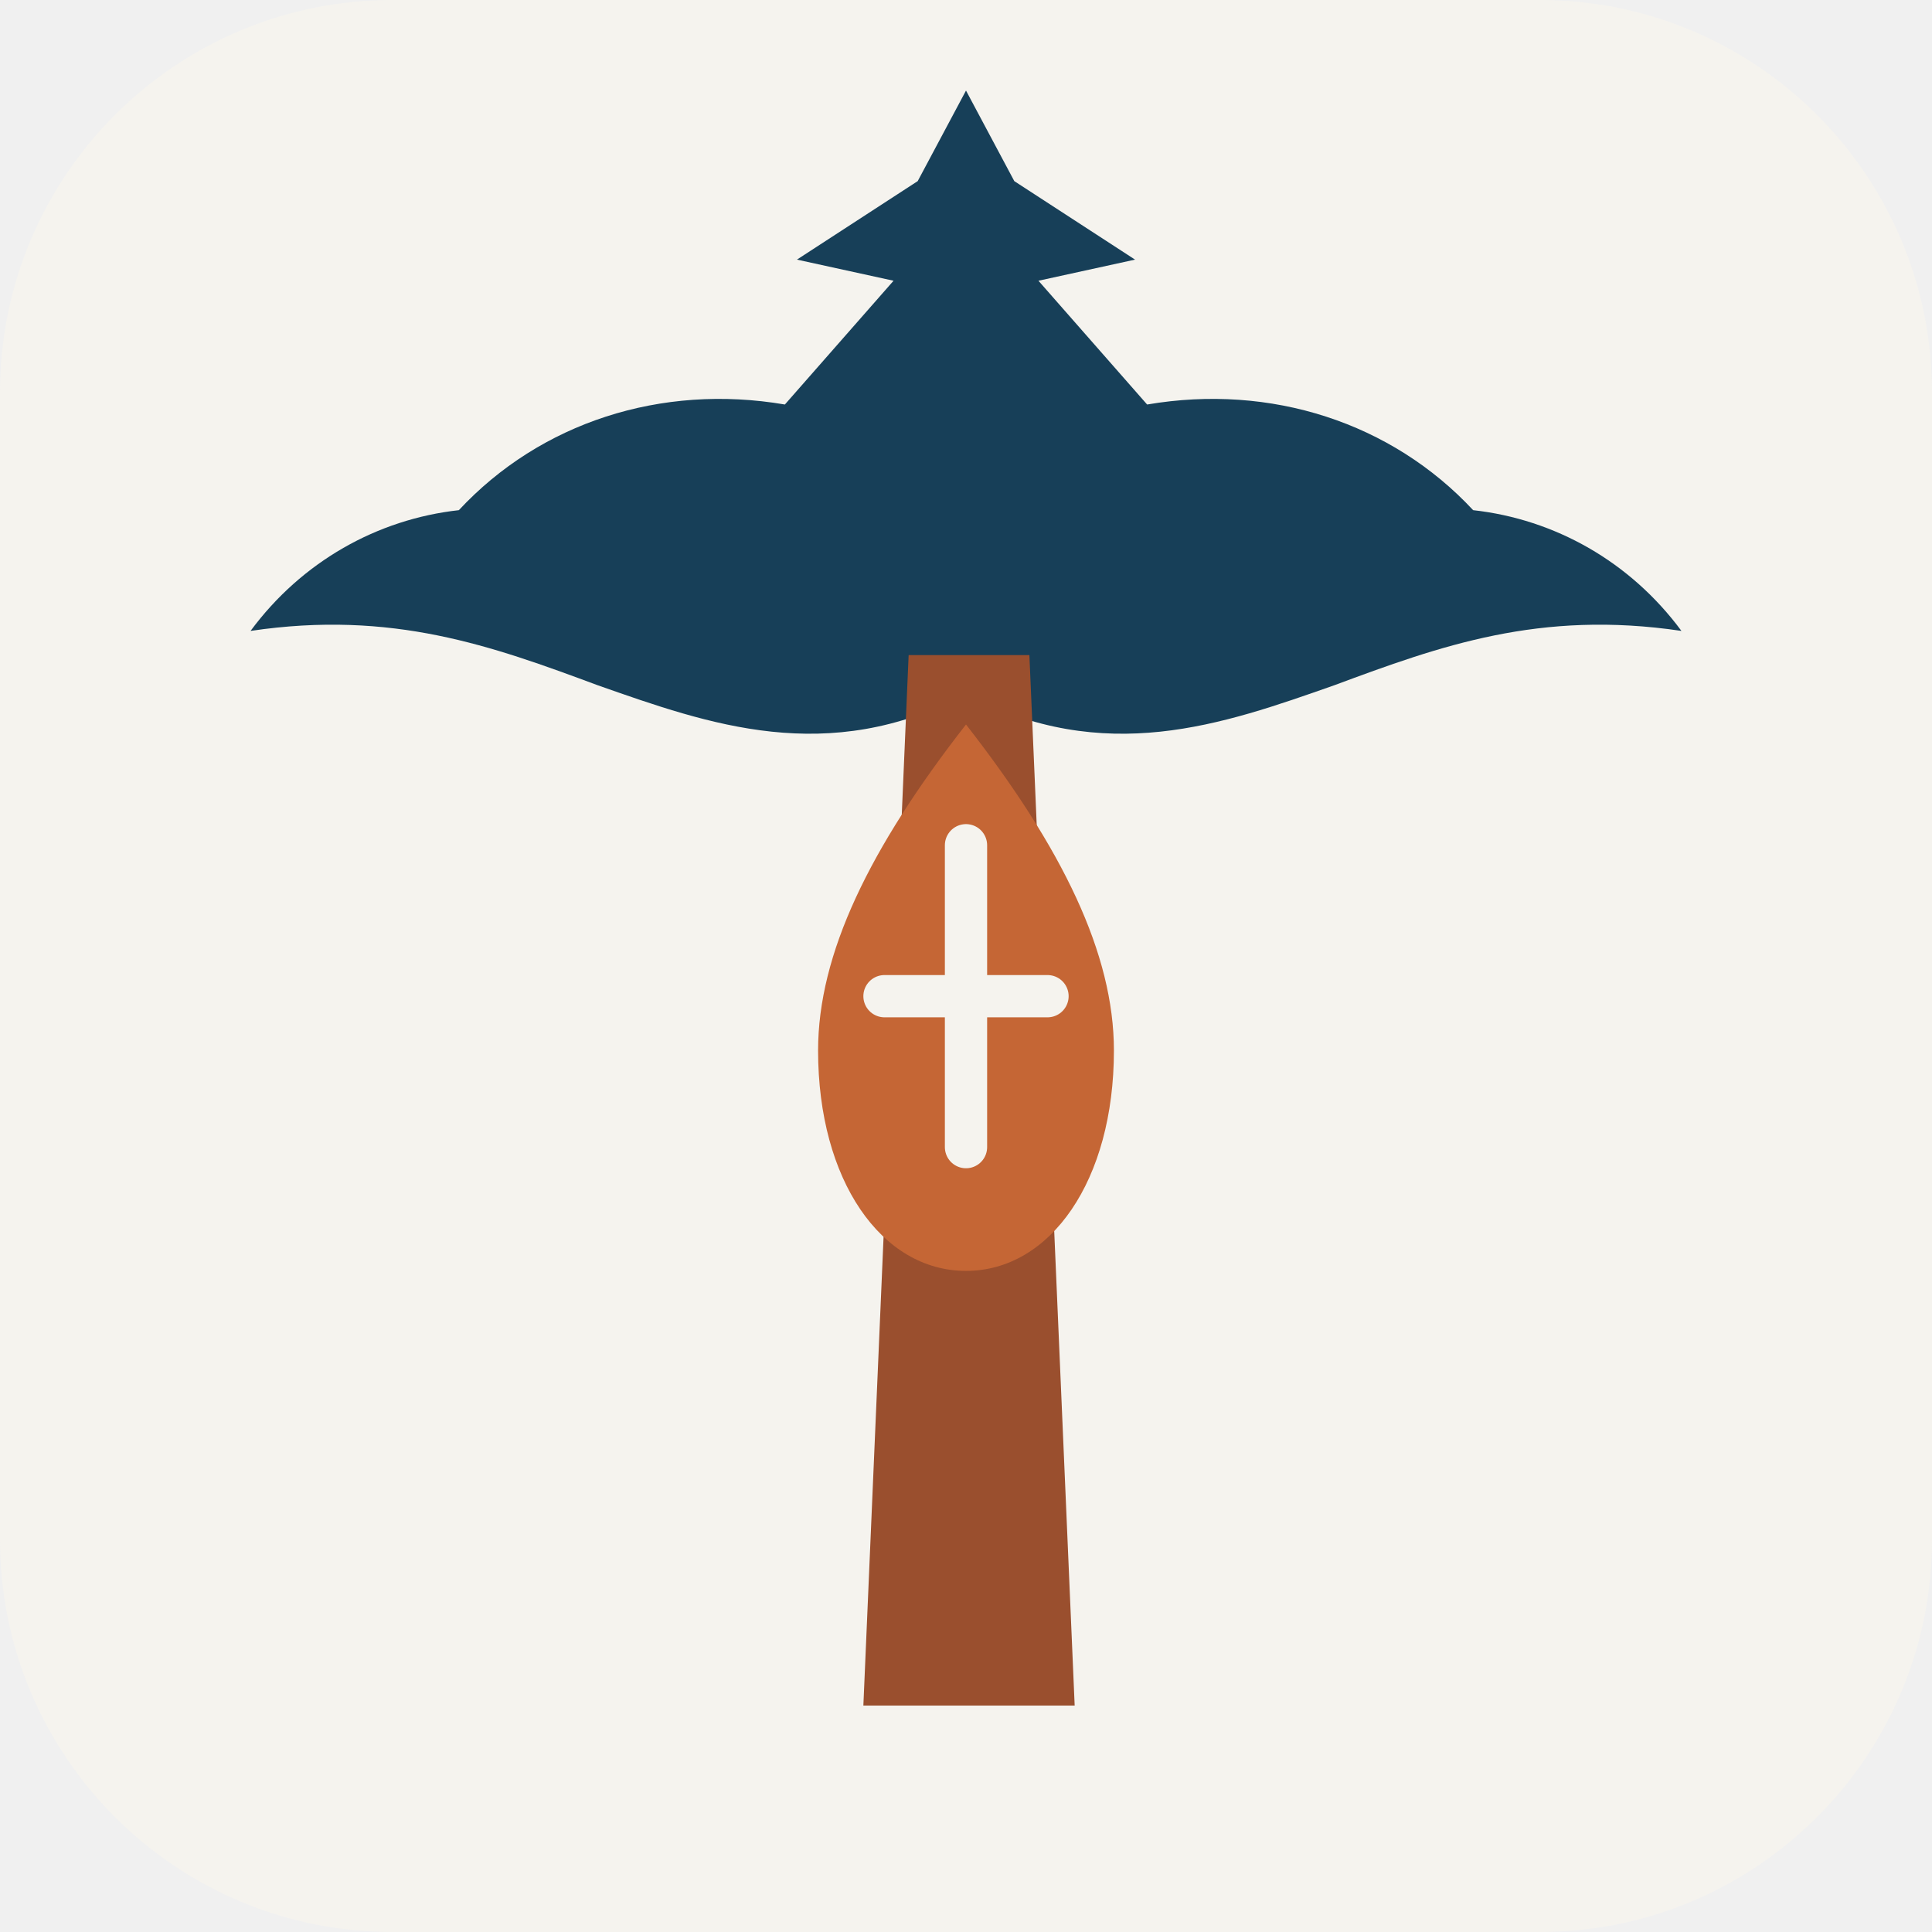
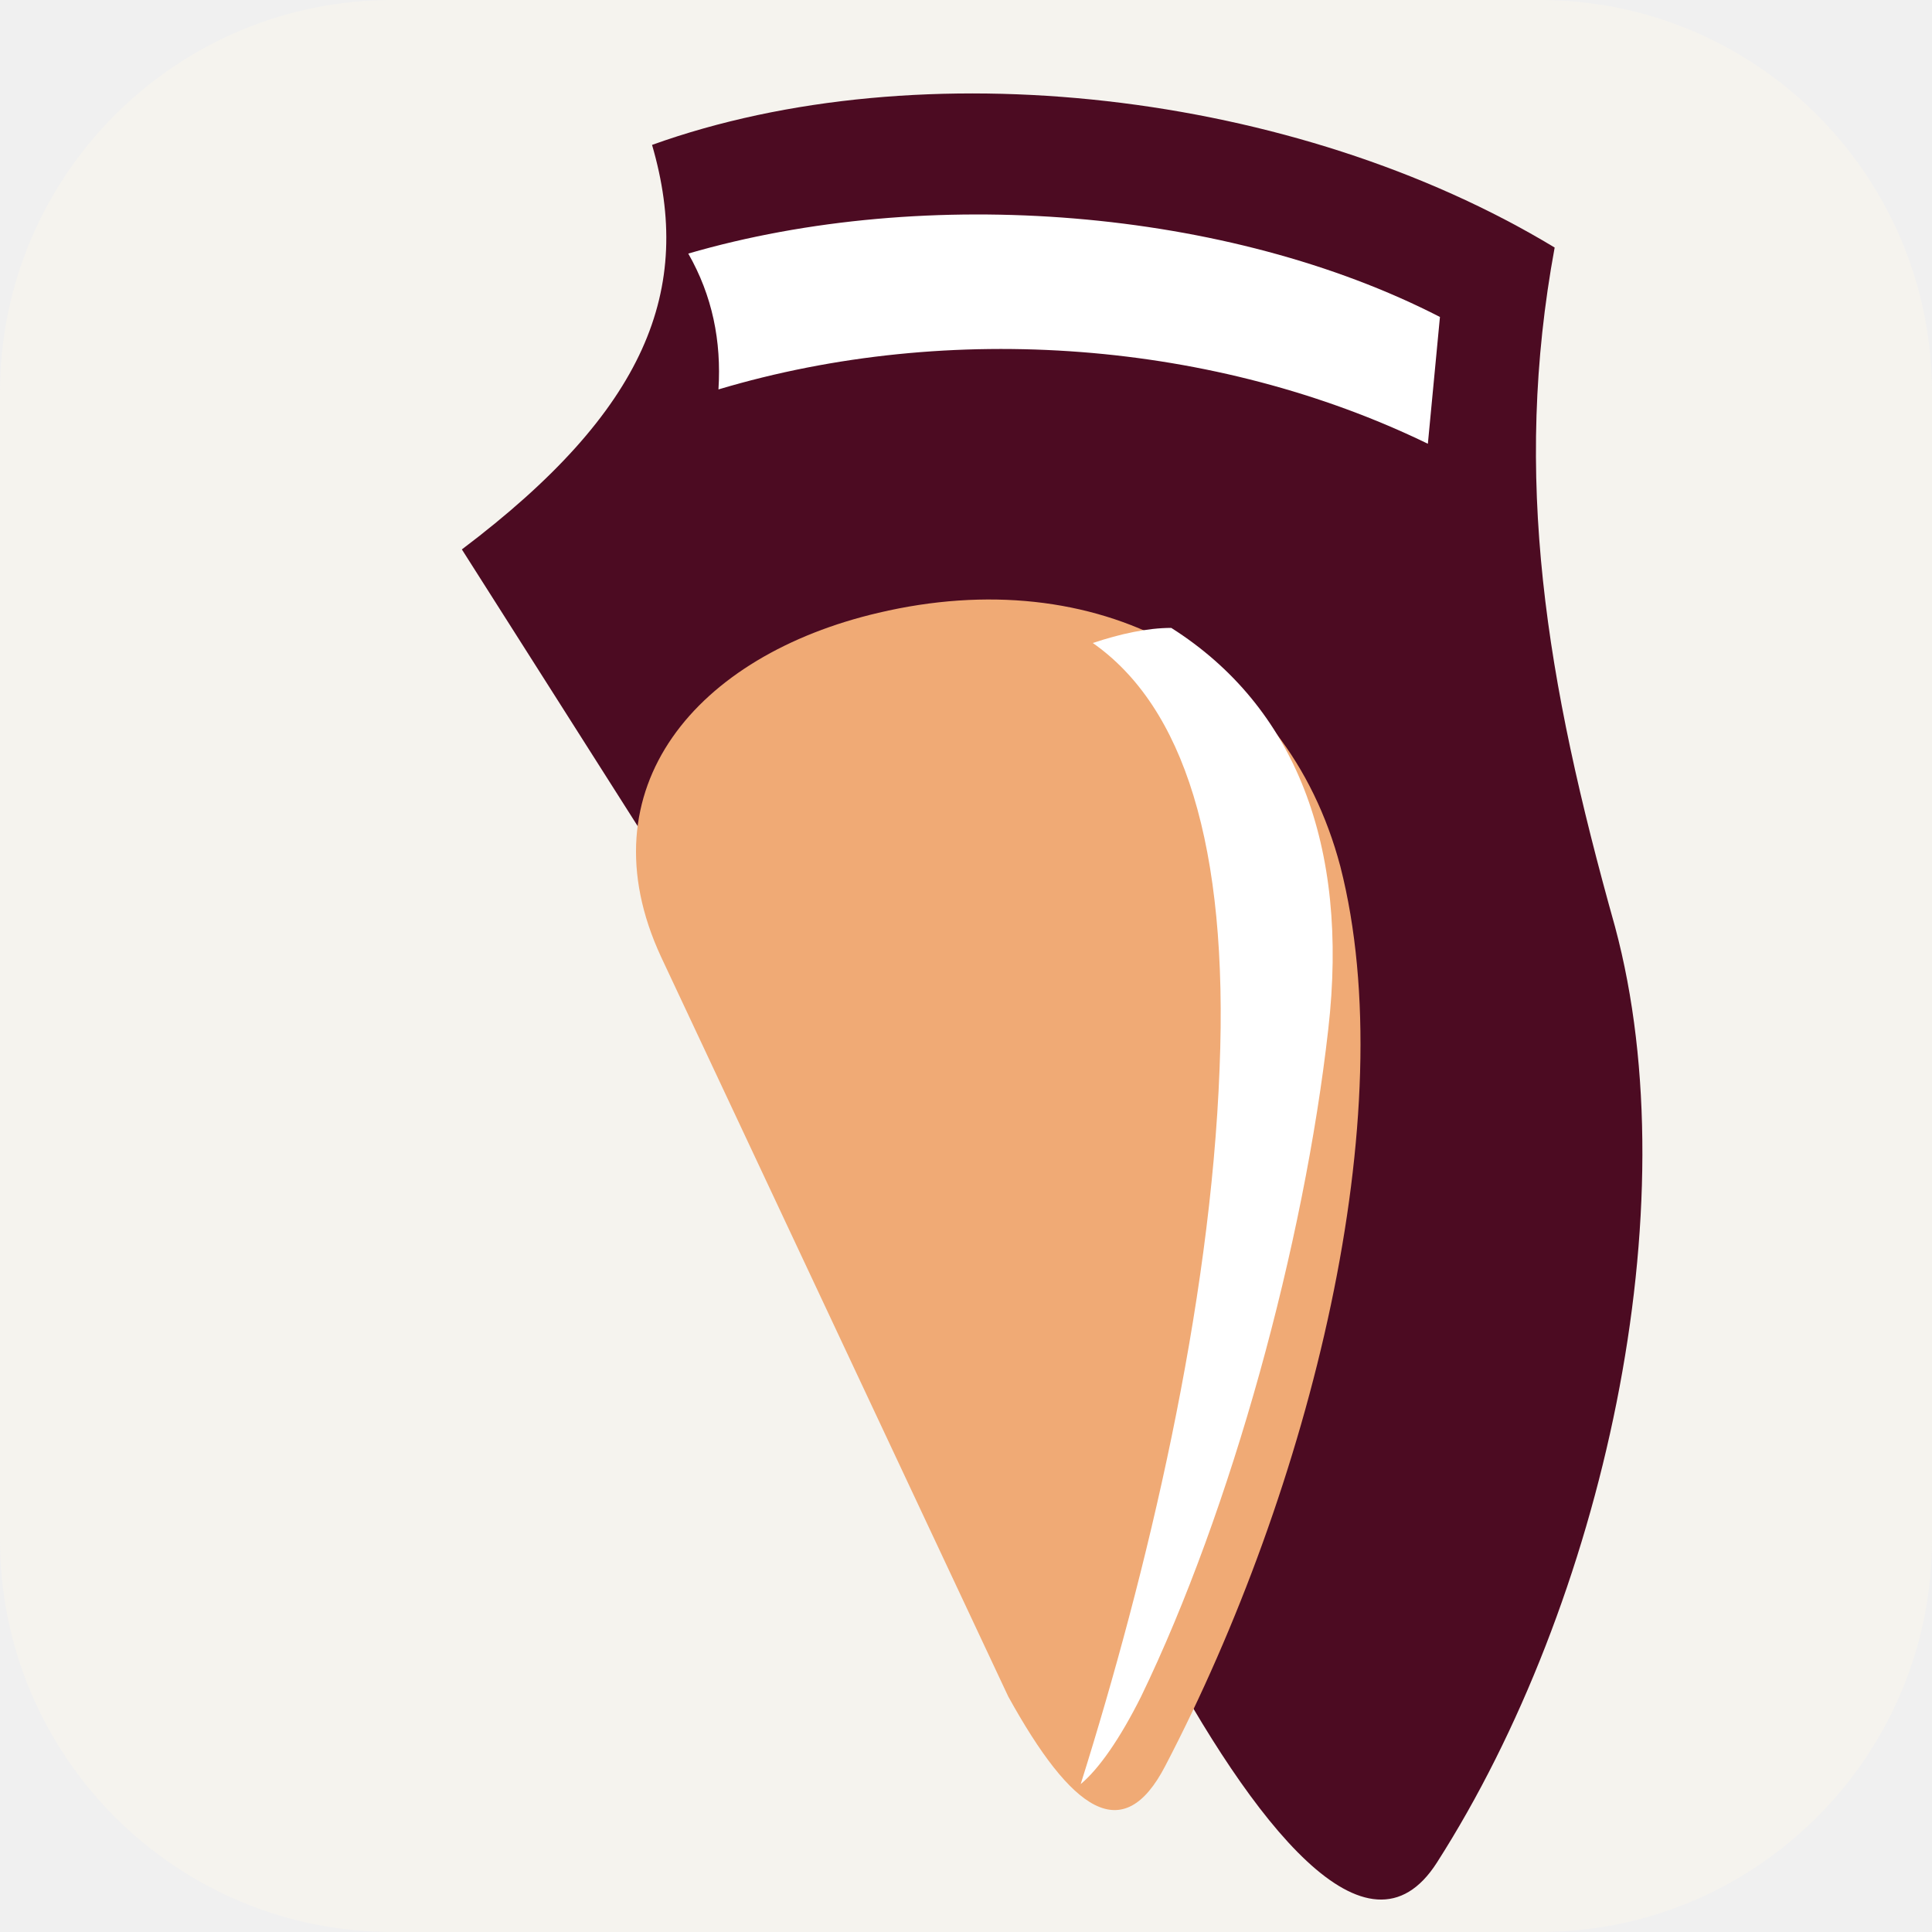
- <svg xmlns="http://www.w3.org/2000/svg" viewBox="0 0 64 64" role="img" aria-label="Paraná pine and pinhão">
+ <svg xmlns="http://www.w3.org/2000/svg" viewBox="0 0 64 64" role="img" aria-label="Minimalist pinhão">
  <rect width="64" height="64" rx="13" fill="#f5f3ee" />
-   <path fill="#173f58" d="M30.4 6 32 3l1.6 3 4 2.6-3.2.7 3.6 4.1c4.1-.7 8.1.6 10.8 3.5 2.7.3 5.2 1.7 6.9 4-4.7-.7-8 .5-11.5 1.8-3.7 1.3-7.6 2.7-12.2.3-4.6 2.4-8.5 1-12.2-.3-3.5-1.3-6.8-2.5-11.5-1.8 1.7-2.3 4.2-3.7 6.9-4 2.7-2.9 6.7-4.2 10.8-3.5l3.6-4.1-3.2-.7 4-2.6Z" />
-   <path fill="#9a4f2e" d="M29.9 21.7h4.2l1.5 34.8h-7l1.5-34.8Z" />
-   <path fill="#c56635" d="M32 24c-3.2 4.1-4.9 7.6-4.9 10.8 0 4.3 2.1 7.3 4.9 7.3s4.9-3 4.9-7.3c0-3.2-1.7-6.7-4.9-10.8Z" />
-   <path fill="none" stroke="#f5f3ee" stroke-linecap="round" stroke-width="1.4" d="M32 28v10m-2.7-5h5.4" />
+   <path fill="#4c0b22" d="M21.6 4.8C30.5 1.6 42.9 3 51.5 8.2c-1.4 7.6-.3 14.3 2 22.5 2.5 9.3-.4 22.4-5.9 31-2.3 3.6-6.1-1.3-9.3-7.3L15.3 18.2c6.1-4.6 7.7-8.6 6.3-13.4Z" />
+   <path fill="#ffffff" d="M22.8 8.4c7.9-2.3 17.9-1.5 24.9 2.1l-.4 4.2c-7-3.4-15.8-4.1-23.5-1.8.1-1.6-.2-3.1-1-4.5Z" />
+   <path fill="#f0aa75" d="M29.1 20.3c7.2-1.7 13.5 1.6 15.3 8.4 2.1 8.2-1 20.6-5.8 29.8-1.4 2.7-3.1 1.5-5.2-2.3L21.9 31.7c-2.6-5.6 1.2-10 7.2-11.4Z" />
+   <path fill="#ffffff" d="M38.8 20.8c4.1 2.6 5.9 7.2 5.2 13.3-.8 7.1-3.2 15.9-6.2 22.1-.7 1.4-1.4 2.4-2 2.9 2.2-7 4.3-15.8 4.6-23.7.3-7.4-1.2-12-4.2-14.1.9-.3 1.8-.5 2.6-.5Z" />
</svg>
